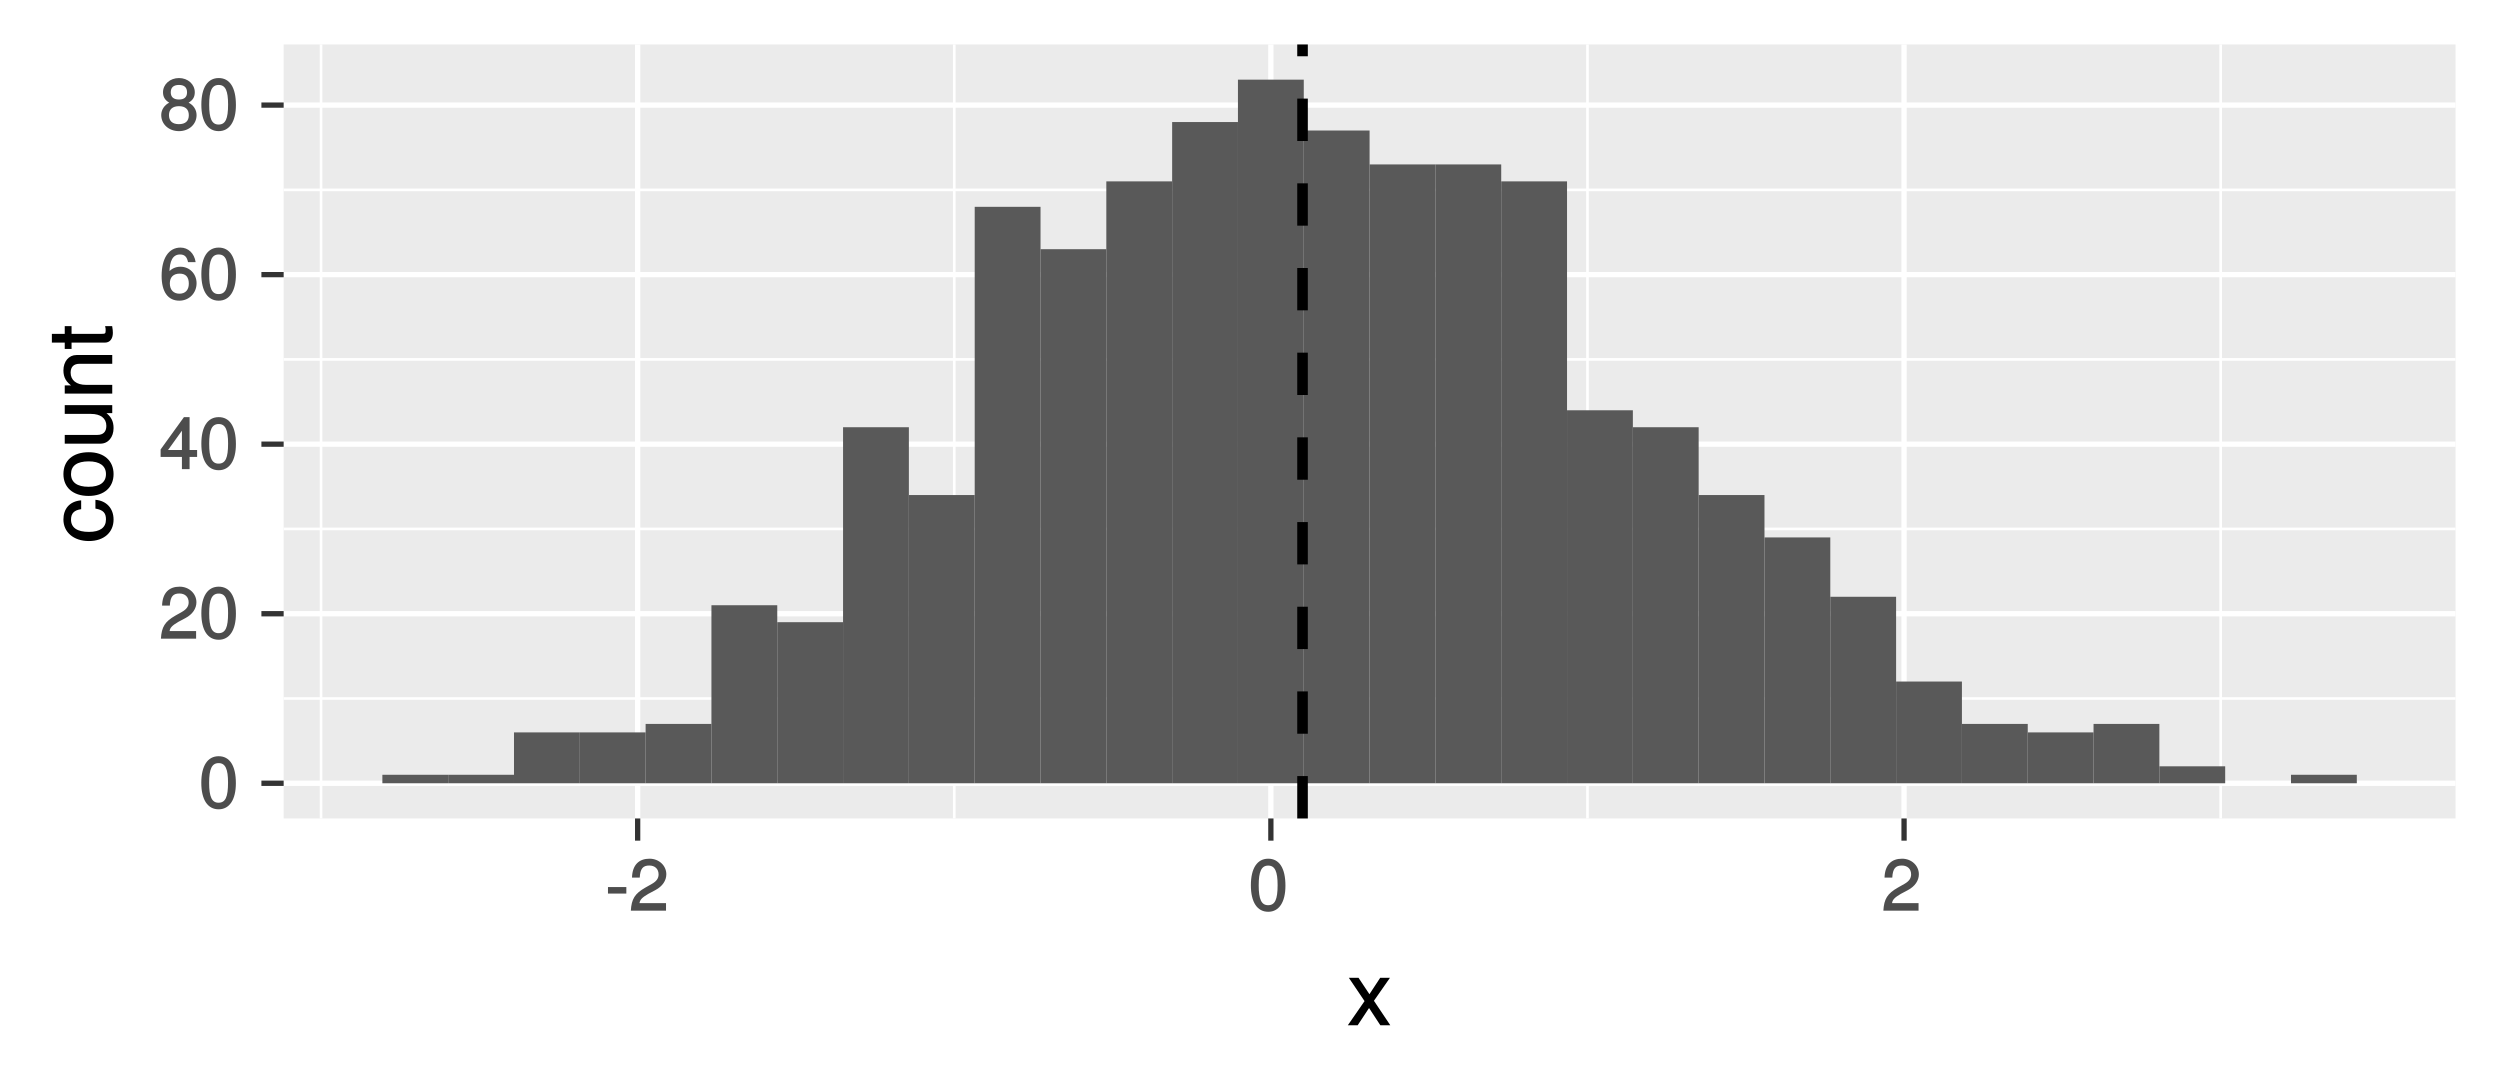
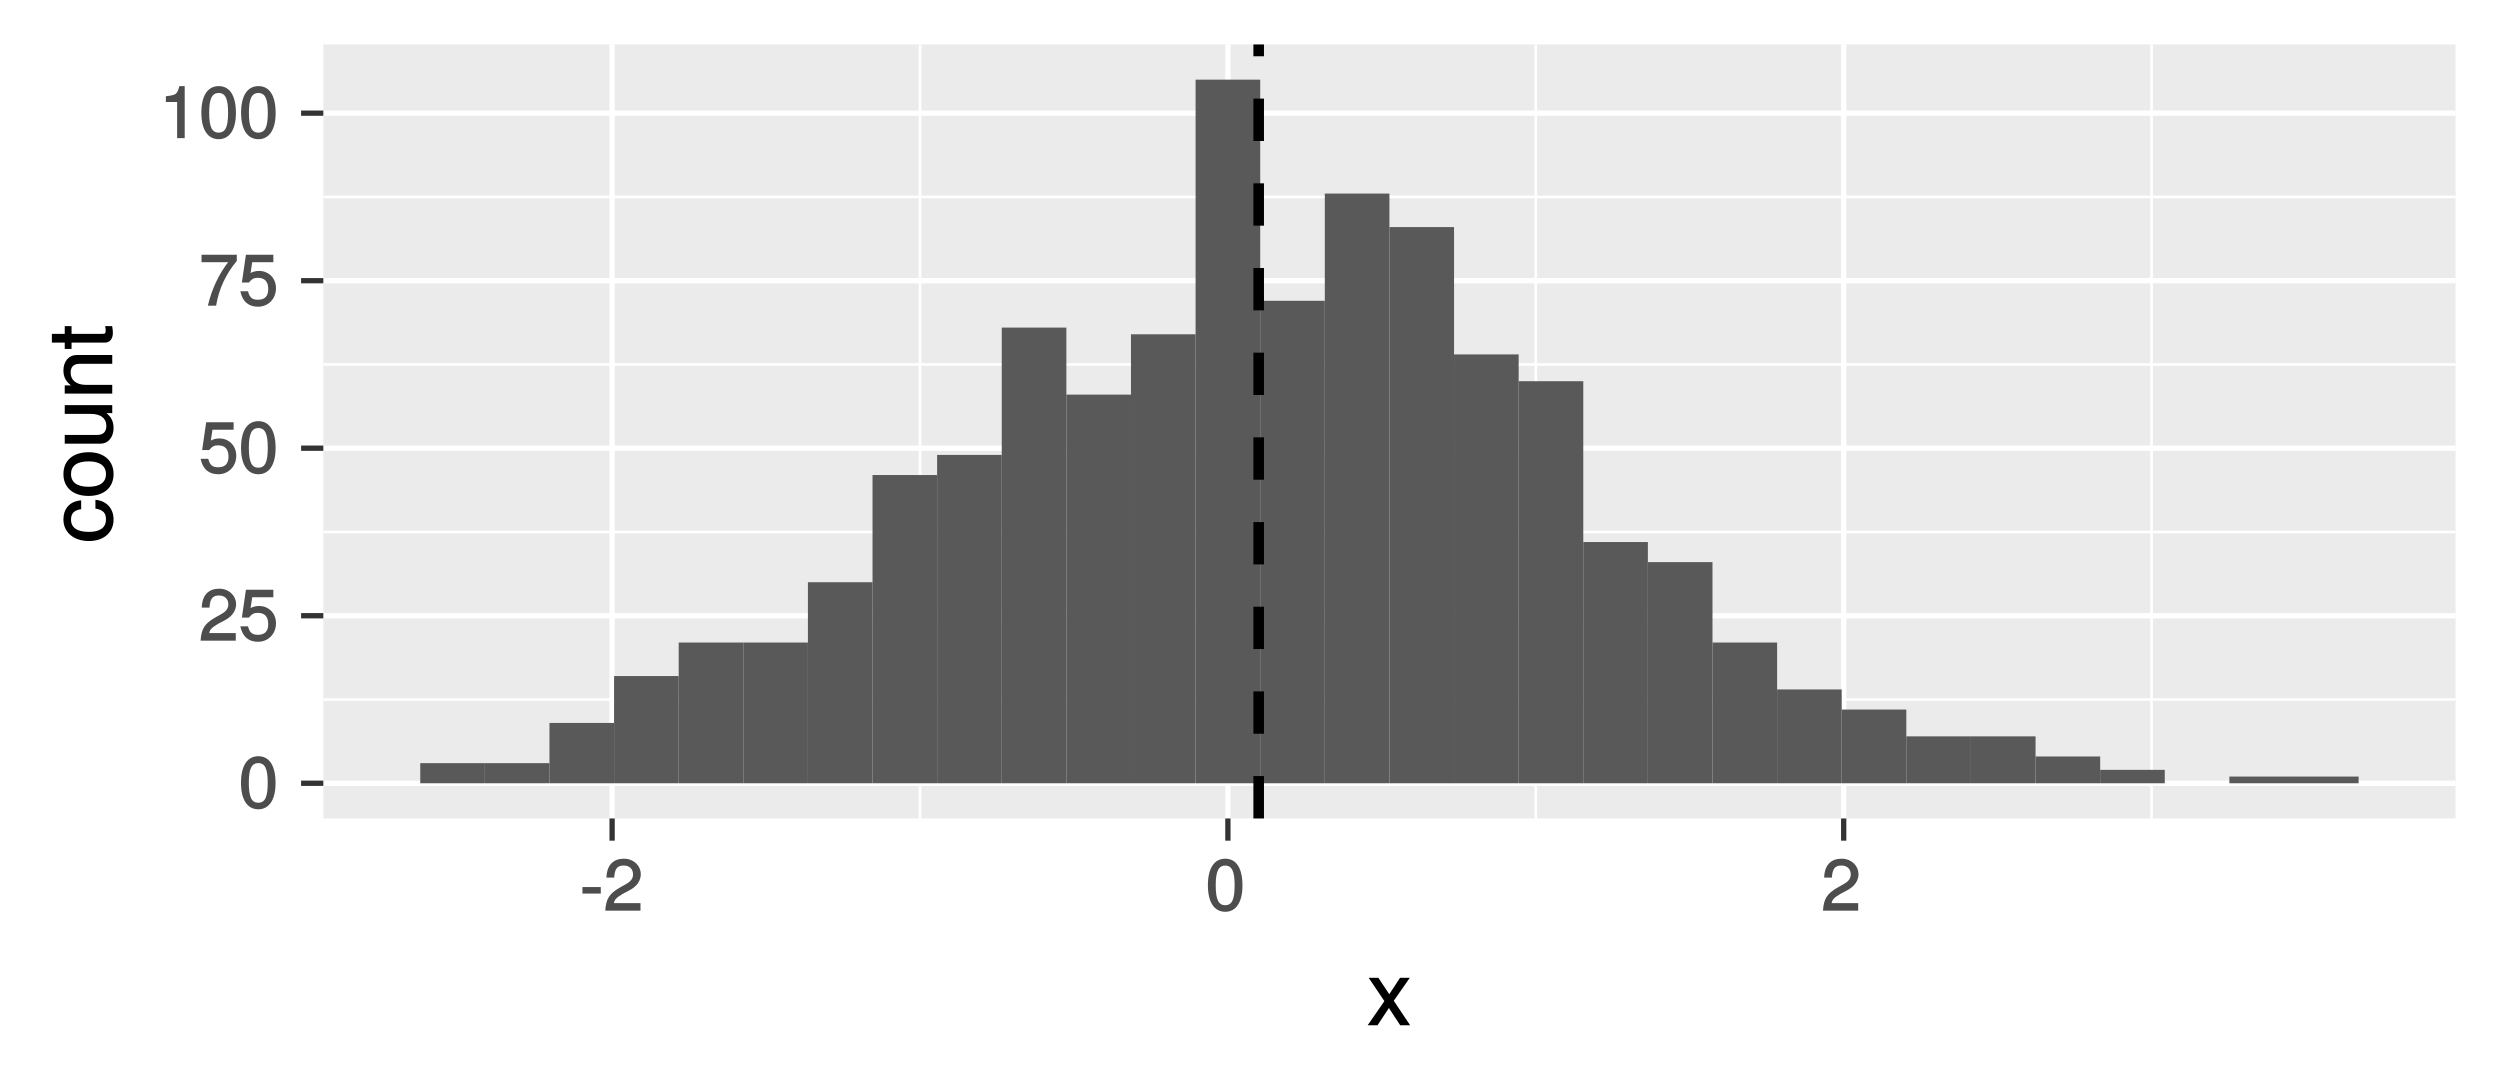
<svg xmlns="http://www.w3.org/2000/svg" xmlns:xlink="http://www.w3.org/1999/xlink" width="504pt" height="216pt" viewBox="0 0 504 216" version="1.1">
  <defs>
    <g>
      <symbol overflow="visible" id="glyph0-0">
        <path style="stroke:none;" d="" />
      </symbol>
      <symbol overflow="visible" id="glyph0-1">
        <path style="stroke:none;" d="M 7.438 -5.047 C 7.438 -8.594 6.188 -10.484 3.969 -10.484 C 1.75 -10.484 0.469 -8.562 0.469 -5.125 C 0.469 -1.688 1.766 0.219 3.969 0.219 C 6.125 0.219 7.438 -1.688 7.438 -5.047 Z M 5.859 -5.156 C 5.859 -2.266 5.344 -1.109 3.938 -1.109 C 2.594 -1.109 2.047 -2.312 2.047 -5.109 C 2.047 -7.906 2.594 -9.094 3.969 -9.094 C 5.328 -9.094 5.859 -7.891 5.859 -5.156 Z M 5.859 -5.156 " />
      </symbol>
      <symbol overflow="visible" id="glyph0-2">
        <path style="stroke:none;" d="M 7.484 -7.344 C 7.484 -9.078 6.016 -10.484 4.094 -10.484 C 2 -10.484 0.641 -9.281 0.562 -6.672 L 2.125 -6.672 C 2.219 -8.516 2.797 -9.109 4.047 -9.109 C 5.203 -9.109 5.922 -8.406 5.922 -7.312 C 5.922 -6.516 5.484 -5.922 4.578 -5.406 L 3.25 -4.656 C 1.125 -3.438 0.469 -2.375 0.328 0 L 7.422 0 L 7.422 -1.531 L 2.078 -1.531 C 2.172 -2.219 2.594 -2.656 3.844 -3.391 L 5.281 -4.156 C 6.719 -4.922 7.484 -6.094 7.484 -7.344 Z M 7.484 -7.344 " />
      </symbol>
      <symbol overflow="visible" id="glyph0-3">
-         <path style="stroke:none;" d="M 7.625 -2.578 L 7.625 -3.859 L 6.109 -3.859 L 6.109 -10.484 L 4.969 -10.484 L 0.266 -3.969 L 0.266 -2.453 L 4.562 -2.453 L 4.562 0 L 6.109 0 L 6.109 -2.453 L 7.625 -2.453 Z M 4.703 -3.859 L 1.766 -3.859 L 4.797 -8.078 L 4.562 -8.188 L 4.562 -3.859 Z M 4.703 -3.859 " />
+         <path style="stroke:none;" d="M 7.516 -3.516 C 7.516 -5.531 6.047 -7 4.094 -7 C 3.375 -7 2.688 -6.766 2.391 -6.562 L 2.719 -8.75 L 6.984 -8.75 L 6.984 -10.266 L 1.453 -10.266 L 0.641 -4.656 L 2.047 -4.656 C 2.672 -5.391 3.062 -5.609 3.859 -5.609 C 5.234 -5.609 5.953 -4.859 5.953 -3.344 C 5.953 -1.875 5.25 -1.188 3.859 -1.188 C 2.75 -1.188 2.203 -1.594 1.875 -2.891 L 0.328 -2.891 C 0.781 -0.719 2.078 0.219 3.891 0.219 C 5.953 0.219 7.516 -1.359 7.516 -3.516 Z M 7.516 -3.516 " />
      </symbol>
      <symbol overflow="visible" id="glyph0-4">
-         <path style="stroke:none;" d="M 7.516 -3.297 C 7.516 -5.203 6.094 -6.625 4.266 -6.625 C 3.25 -6.625 2.359 -6.188 1.812 -5.453 L 2.047 -5.344 C 2.062 -7.844 2.734 -9.094 4.188 -9.094 C 5.078 -9.094 5.562 -8.656 5.797 -7.547 L 7.328 -7.547 C 7.062 -9.344 5.828 -10.484 4.281 -10.484 C 1.906 -10.484 0.469 -8.344 0.469 -4.781 C 0.469 -1.594 1.719 0.219 4.047 0.219 C 6 0.219 7.516 -1.297 7.516 -3.297 Z M 5.953 -3.203 C 5.953 -1.922 5.234 -1.188 4.062 -1.188 C 2.875 -1.188 2.125 -1.953 2.125 -3.266 C 2.125 -4.531 2.859 -5.234 4.109 -5.234 C 5.328 -5.234 5.953 -4.562 5.953 -3.203 Z M 5.953 -3.203 " />
+         <path style="stroke:none;" d="M 7.625 -9.062 L 7.625 -10.266 L 0.516 -10.266 L 0.516 -8.75 L 5.875 -8.75 C 4.047 -6.406 2.562 -3.328 1.797 0 L 3.453 0 C 4.031 -3.422 5.438 -6.406 7.625 -9.016 Z M 7.625 -9.062 " />
      </symbol>
      <symbol overflow="visible" id="glyph0-5">
-         <path style="stroke:none;" d="M 7.516 -3.016 C 7.516 -4.156 6.812 -5.078 5.906 -5.516 C 6.766 -6.031 7.156 -6.656 7.156 -7.625 C 7.156 -9.219 5.781 -10.484 3.969 -10.484 C 2.156 -10.484 0.75 -9.219 0.75 -7.625 C 0.75 -6.672 1.141 -6.047 2 -5.516 C 1.109 -5.078 0.391 -4.156 0.391 -3.031 C 0.391 -1.156 1.938 0.219 3.969 0.219 C 5.984 0.219 7.516 -1.156 7.516 -3.016 Z M 5.594 -7.594 C 5.594 -6.641 5.031 -6.156 3.969 -6.156 C 2.891 -6.156 2.312 -6.641 2.312 -7.609 C 2.312 -8.594 2.891 -9.094 3.969 -9.094 C 5.047 -9.094 5.594 -8.594 5.594 -7.594 Z M 5.953 -3 C 5.953 -1.781 5.234 -1.188 3.938 -1.188 C 2.688 -1.188 1.953 -1.797 1.953 -3 C 1.953 -4.188 2.688 -4.812 3.969 -4.812 C 5.234 -4.812 5.953 -4.188 5.953 -3 Z M 5.953 -3 " />
+         <path style="stroke:none;" d="M 5.125 -0.125 L 5.125 -10.484 L 4.047 -10.484 C 3.578 -8.766 3.422 -8.703 1.328 -8.438 L 1.328 -7.281 L 3.594 -7.281 L 3.594 0 L 5.125 0 Z M 5.125 -0.125 " />
      </symbol>
      <symbol overflow="visible" id="glyph0-6">
        <path style="stroke:none;" d="M 4.219 -3.594 L 4.219 -4.766 L 0.516 -4.766 L 0.516 -3.453 L 4.219 -3.453 Z M 4.219 -3.594 " />
      </symbol>
      <symbol overflow="visible" id="glyph1-0">
        <path style="stroke:none;" d="" />
      </symbol>
      <symbol overflow="visible" id="glyph1-1">
        <path style="stroke:none;" d="M 8.609 -0.109 L 5.375 -4.938 L 8.609 -9.578 L 6.641 -9.578 L 4.469 -6.266 L 2.266 -9.578 L 0.312 -9.578 L 3.484 -4.875 L 0.109 0 L 2.094 0 L 4.391 -3.484 L 6.672 0 L 8.672 0 Z M 8.609 -0.109 " />
      </symbol>
      <symbol overflow="visible" id="glyph2-0">
        <path style="stroke:none;" d="" />
      </symbol>
      <symbol overflow="visible" id="glyph2-1">
        <path style="stroke:none;" d="M -3.391 -8.594 L -3.391 -6.953 C -1.797 -6.672 -1.266 -6.047 -1.266 -4.766 C -1.266 -3.109 -2.469 -2.25 -4.703 -2.25 C -7.062 -2.25 -8.312 -3.094 -8.312 -4.734 C -8.312 -6 -7.656 -6.641 -6.266 -6.828 L -6.266 -8.609 C -8.641 -8.422 -9.844 -6.859 -9.844 -4.75 C -9.844 -2.219 -7.828 -0.406 -4.703 -0.406 C -1.656 -0.406 0.266 -2.172 0.266 -4.734 C 0.266 -6.984 -1.156 -8.531 -3.391 -8.719 Z M -3.391 -8.594 " />
      </symbol>
      <symbol overflow="visible" id="glyph2-2">
        <path style="stroke:none;" d="M -4.719 -9.312 C -7.969 -9.312 -9.844 -7.609 -9.844 -4.891 C -9.844 -2.25 -7.953 -0.5 -4.781 -0.5 C -1.625 -0.5 0.266 -2.234 0.266 -4.906 C 0.266 -7.562 -1.625 -9.312 -4.719 -9.312 Z M -4.734 -7.469 C -2.516 -7.469 -1.266 -6.562 -1.266 -4.906 C -1.266 -3.234 -2.5 -2.344 -4.781 -2.344 C -7.062 -2.344 -8.312 -3.234 -8.312 -4.906 C -8.312 -6.609 -7.078 -7.469 -4.734 -7.469 Z M -4.734 -7.469 " />
      </symbol>
      <symbol overflow="visible" id="glyph2-3">
        <path style="stroke:none;" d="M -0.078 -8.797 L -9.578 -8.797 L -9.578 -7.031 L -4.297 -7.031 C -2.375 -7.031 -1.188 -6.172 -1.188 -4.609 C -1.188 -3.422 -1.844 -2.797 -2.969 -2.797 L -9.578 -2.797 L -9.578 -1.031 L -2.375 -1.031 C -0.812 -1.031 0.266 -2.344 0.266 -4.172 C 0.266 -5.562 -0.234 -6.531 -1.469 -7.422 L -1.531 -7.188 L 0 -7.188 L 0 -8.797 Z M -0.078 -8.797 " />
      </symbol>
      <symbol overflow="visible" id="glyph2-4">
        <path style="stroke:none;" d="M -0.078 -8.891 L -7.203 -8.891 C -8.766 -8.891 -9.844 -7.594 -9.844 -5.781 C -9.844 -4.375 -9.266 -3.359 -7.953 -2.531 L -7.922 -2.766 L -9.578 -2.766 L -9.578 -1.109 L 0 -1.109 L 0 -2.875 L -5.281 -2.875 C -7.203 -2.875 -8.391 -3.797 -8.391 -5.328 C -8.391 -6.516 -7.734 -7.125 -6.609 -7.125 L 0 -7.125 L 0 -8.891 Z M -0.078 -8.891 " />
      </symbol>
      <symbol overflow="visible" id="glyph2-5">
        <path style="stroke:none;" d="M -0.078 -4.703 L -1.438 -4.703 C -1.344 -4.375 -1.328 -4.141 -1.328 -3.859 C -1.328 -3.203 -1.438 -3.156 -2.109 -3.156 L -8.203 -3.156 L -8.203 -4.703 L -9.578 -4.703 L -9.578 -3.156 L -12.172 -3.156 L -12.172 -1.391 L -9.578 -1.391 L -9.578 -0.109 L -8.203 -0.109 L -8.203 -1.391 L -1.438 -1.391 C -0.484 -1.391 0.125 -2.172 0.125 -3.344 C 0.125 -3.703 0.094 -4.062 -0.016 -4.703 Z M -0.078 -4.703 " />
      </symbol>
    </g>
    <clipPath id="clip1">
-       <path d="M 57.184 8.965 L 496 8.965 L 496 165 L 57.184 165 Z M 57.184 8.965 " />
+       <path d="M 65.184 8.965 L 496 8.965 L 496 165 L 65.184 165 Z M 65.184 8.965 " />
    </clipPath>
    <clipPath id="clip2">
-       <path d="M 57.184 140 L 496 140 L 496 142 L 57.184 142 Z M 57.184 140 " />
+       <path d="M 65.184 140 L 496 140 L 496 142 L 65.184 142 Z M 65.184 140 " />
    </clipPath>
    <clipPath id="clip3">
-       <path d="M 57.184 106 L 496 106 L 496 107 L 57.184 107 Z M 57.184 106 " />
+       <path d="M 65.184 106 L 496 106 L 496 108 L 65.184 108 Z M 65.184 106 " />
    </clipPath>
    <clipPath id="clip4">
-       <path d="M 57.184 72 L 496 72 L 496 73 L 57.184 73 Z M 57.184 72 " />
+       <path d="M 65.184 73 L 496 73 L 496 74 L 65.184 74 Z M 65.184 73 " />
    </clipPath>
    <clipPath id="clip5">
-       <path d="M 57.184 38 L 496 38 L 496 39 L 57.184 39 Z M 57.184 38 " />
+       <path d="M 65.184 39 L 496 39 L 496 40 L 65.184 40 Z M 65.184 39 " />
    </clipPath>
    <clipPath id="clip6">
-       <path d="M 64 8.965 L 65 8.965 L 65 165.996 L 64 165.996 Z M 64 8.965 " />
+       <path d="M 185 8.965 L 186 8.965 L 186 165.996 L 185 165.996 Z M 185 8.965 " />
    </clipPath>
    <clipPath id="clip7">
-       <path d="M 192 8.965 L 193 8.965 L 193 165.996 L 192 165.996 Z M 192 8.965 " />
+       <path d="M 309 8.965 L 310 8.965 L 310 165.996 L 309 165.996 Z M 309 8.965 " />
    </clipPath>
    <clipPath id="clip8">
-       <path d="M 319 8.965 L 321 8.965 L 321 165.996 L 319 165.996 Z M 319 8.965 " />
+       <path d="M 433 8.965 L 435 8.965 L 435 165.996 L 433 165.996 Z M 433 8.965 " />
    </clipPath>
    <clipPath id="clip9">
-       <path d="M 447 8.965 L 448 8.965 L 448 165.996 L 447 165.996 Z M 447 8.965 " />
+       <path d="M 65.184 157 L 496 157 L 496 159 L 65.184 159 Z M 65.184 157 " />
    </clipPath>
    <clipPath id="clip10">
-       <path d="M 57.184 157 L 496 157 L 496 159 L 57.184 159 Z M 57.184 157 " />
+       <path d="M 65.184 123 L 496 123 L 496 125 L 65.184 125 Z M 65.184 123 " />
    </clipPath>
    <clipPath id="clip11">
-       <path d="M 57.184 123 L 496 123 L 496 125 L 57.184 125 Z M 57.184 123 " />
+       <path d="M 65.184 89 L 496 89 L 496 91 L 65.184 91 Z M 65.184 89 " />
    </clipPath>
    <clipPath id="clip12">
-       <path d="M 57.184 89 L 496 89 L 496 91 L 57.184 91 Z M 57.184 89 " />
+       <path d="M 65.184 56 L 496 56 L 496 58 L 65.184 58 Z M 65.184 56 " />
    </clipPath>
    <clipPath id="clip13">
-       <path d="M 57.184 54 L 496 54 L 496 56 L 57.184 56 Z M 57.184 54 " />
+       <path d="M 65.184 22 L 496 22 L 496 24 L 65.184 24 Z M 65.184 22 " />
    </clipPath>
    <clipPath id="clip14">
-       <path d="M 57.184 20 L 496 20 L 496 22 L 57.184 22 Z M 57.184 20 " />
+       <path d="M 122 8.965 L 124 8.965 L 124 165.996 L 122 165.996 Z M 122 8.965 " />
    </clipPath>
    <clipPath id="clip15">
-       <path d="M 128 8.965 L 130 8.965 L 130 165.996 L 128 165.996 Z M 128 8.965 " />
+       <path d="M 247 8.965 L 249 8.965 L 249 165.996 L 247 165.996 Z M 247 8.965 " />
    </clipPath>
    <clipPath id="clip16">
-       <path d="M 255 8.965 L 257 8.965 L 257 165.996 L 255 165.996 Z M 255 8.965 " />
+       <path d="M 371 8.965 L 373 8.965 L 373 165.996 L 371 165.996 Z M 371 8.965 " />
    </clipPath>
    <clipPath id="clip17">
-       <path d="M 383 8.965 L 385 8.965 L 385 165.996 L 383 165.996 Z M 383 8.965 " />
-     </clipPath>
-     <clipPath id="clip18">
-       <path d="M 261 8.965 L 264 8.965 L 264 165.996 L 261 165.996 Z M 261 8.965 " />
+       <path d="M 252 8.965 L 255 8.965 L 255 165.996 L 252 165.996 Z M 252 8.965 " />
    </clipPath>
  </defs>
-   <g id="surface3">
+   <g id="surface124">
    <rect x="0" y="0" width="504" height="216" style="fill:rgb(100%,100%,100%);fill-opacity:1;stroke:none;" />
    <rect x="0" y="0" width="504" height="216" style="fill:rgb(100%,100%,100%);fill-opacity:1;stroke:none;" />
    <path style="fill:none;stroke-width:1.067;stroke-linecap:round;stroke-linejoin:round;stroke:rgb(100%,100%,100%);stroke-opacity:1;stroke-miterlimit:10;" d="M 0 216 L 504 216 L 504 0 L 0 0 Z M 0 216 " />
    <g clip-path="url(#clip1)" clip-rule="nonzero">
-       <path style=" stroke:none;fill-rule:nonzero;fill:rgb(92.157%,92.157%,92.157%);fill-opacity:1;" d="M 57.184 164.996 L 495.035 164.996 L 495.035 8.965 L 57.184 8.965 Z M 57.184 164.996 " />
+       <path style=" stroke:none;fill-rule:nonzero;fill:rgb(92.157%,92.157%,92.157%);fill-opacity:1;" d="M 65.184 164.996 L 495.035 164.996 L 495.035 8.965 L 65.184 8.965 Z M 65.184 164.996 " />
    </g>
    <g clip-path="url(#clip2)" clip-rule="nonzero">
-       <path style="fill:none;stroke-width:0.533;stroke-linecap:butt;stroke-linejoin:round;stroke:rgb(100%,100%,100%);stroke-opacity:1;stroke-miterlimit:10;" d="M 57.184 140.816 L 495.035 140.816 " />
+       <path style="fill:none;stroke-width:0.533;stroke-linecap:butt;stroke-linejoin:round;stroke:rgb(100%,100%,100%);stroke-opacity:1;stroke-miterlimit:10;" d="M 65.184 141.02 L 495.035 141.02 " />
    </g>
    <g clip-path="url(#clip3)" clip-rule="nonzero">
-       <path style="fill:none;stroke-width:0.533;stroke-linecap:butt;stroke-linejoin:round;stroke:rgb(100%,100%,100%);stroke-opacity:1;stroke-miterlimit:10;" d="M 57.184 106.637 L 495.035 106.637 " />
+       <path style="fill:none;stroke-width:0.533;stroke-linecap:butt;stroke-linejoin:round;stroke:rgb(100%,100%,100%);stroke-opacity:1;stroke-miterlimit:10;" d="M 65.184 107.246 L 495.035 107.246 " />
    </g>
    <g clip-path="url(#clip4)" clip-rule="nonzero">
-       <path style="fill:none;stroke-width:0.533;stroke-linecap:butt;stroke-linejoin:round;stroke:rgb(100%,100%,100%);stroke-opacity:1;stroke-miterlimit:10;" d="M 57.184 72.457 L 495.035 72.457 " />
+       <path style="fill:none;stroke-width:0.533;stroke-linecap:butt;stroke-linejoin:round;stroke:rgb(100%,100%,100%);stroke-opacity:1;stroke-miterlimit:10;" d="M 65.184 73.473 L 495.035 73.473 " />
    </g>
    <g clip-path="url(#clip5)" clip-rule="nonzero">
-       <path style="fill:none;stroke-width:0.533;stroke-linecap:butt;stroke-linejoin:round;stroke:rgb(100%,100%,100%);stroke-opacity:1;stroke-miterlimit:10;" d="M 57.184 38.277 L 495.035 38.277 " />
+       <path style="fill:none;stroke-width:0.533;stroke-linecap:butt;stroke-linejoin:round;stroke:rgb(100%,100%,100%);stroke-opacity:1;stroke-miterlimit:10;" d="M 65.184 39.699 L 495.035 39.699 " />
    </g>
    <g clip-path="url(#clip6)" clip-rule="nonzero">
-       <path style="fill:none;stroke-width:0.533;stroke-linecap:butt;stroke-linejoin:round;stroke:rgb(100%,100%,100%);stroke-opacity:1;stroke-miterlimit:10;" d="M 64.723 164.996 L 64.723 8.965 " />
+       <path style="fill:none;stroke-width:0.533;stroke-linecap:butt;stroke-linejoin:round;stroke:rgb(100%,100%,100%);stroke-opacity:1;stroke-miterlimit:10;" d="M 185.473 164.996 L 185.473 8.965 " />
    </g>
    <g clip-path="url(#clip7)" clip-rule="nonzero">
-       <path style="fill:none;stroke-width:0.533;stroke-linecap:butt;stroke-linejoin:round;stroke:rgb(100%,100%,100%);stroke-opacity:1;stroke-miterlimit:10;" d="M 192.379 164.996 L 192.379 8.965 " />
+       <path style="fill:none;stroke-width:0.533;stroke-linecap:butt;stroke-linejoin:round;stroke:rgb(100%,100%,100%);stroke-opacity:1;stroke-miterlimit:10;" d="M 309.613 164.996 L 309.613 8.965 " />
    </g>
    <g clip-path="url(#clip8)" clip-rule="nonzero">
-       <path style="fill:none;stroke-width:0.533;stroke-linecap:butt;stroke-linejoin:round;stroke:rgb(100%,100%,100%);stroke-opacity:1;stroke-miterlimit:10;" d="M 320.031 164.996 L 320.031 8.965 " />
+       <path style="fill:none;stroke-width:0.533;stroke-linecap:butt;stroke-linejoin:round;stroke:rgb(100%,100%,100%);stroke-opacity:1;stroke-miterlimit:10;" d="M 433.758 164.996 L 433.758 8.965 " />
    </g>
    <g clip-path="url(#clip9)" clip-rule="nonzero">
-       <path style="fill:none;stroke-width:0.533;stroke-linecap:butt;stroke-linejoin:round;stroke:rgb(100%,100%,100%);stroke-opacity:1;stroke-miterlimit:10;" d="M 447.688 164.996 L 447.688 8.965 " />
+       <path style="fill:none;stroke-width:1.067;stroke-linecap:butt;stroke-linejoin:round;stroke:rgb(100%,100%,100%);stroke-opacity:1;stroke-miterlimit:10;" d="M 65.184 157.906 L 495.035 157.906 " />
    </g>
    <g clip-path="url(#clip10)" clip-rule="nonzero">
-       <path style="fill:none;stroke-width:1.067;stroke-linecap:butt;stroke-linejoin:round;stroke:rgb(100%,100%,100%);stroke-opacity:1;stroke-miterlimit:10;" d="M 57.184 157.906 L 495.035 157.906 " />
+       <path style="fill:none;stroke-width:1.067;stroke-linecap:butt;stroke-linejoin:round;stroke:rgb(100%,100%,100%);stroke-opacity:1;stroke-miterlimit:10;" d="M 65.184 124.133 L 495.035 124.133 " />
    </g>
    <g clip-path="url(#clip11)" clip-rule="nonzero">
-       <path style="fill:none;stroke-width:1.067;stroke-linecap:butt;stroke-linejoin:round;stroke:rgb(100%,100%,100%);stroke-opacity:1;stroke-miterlimit:10;" d="M 57.184 123.727 L 495.035 123.727 " />
+       <path style="fill:none;stroke-width:1.067;stroke-linecap:butt;stroke-linejoin:round;stroke:rgb(100%,100%,100%);stroke-opacity:1;stroke-miterlimit:10;" d="M 65.184 90.359 L 495.035 90.359 " />
    </g>
    <g clip-path="url(#clip12)" clip-rule="nonzero">
-       <path style="fill:none;stroke-width:1.067;stroke-linecap:butt;stroke-linejoin:round;stroke:rgb(100%,100%,100%);stroke-opacity:1;stroke-miterlimit:10;" d="M 57.184 89.547 L 495.035 89.547 " />
+       <path style="fill:none;stroke-width:1.067;stroke-linecap:butt;stroke-linejoin:round;stroke:rgb(100%,100%,100%);stroke-opacity:1;stroke-miterlimit:10;" d="M 65.184 56.586 L 495.035 56.586 " />
    </g>
    <g clip-path="url(#clip13)" clip-rule="nonzero">
-       <path style="fill:none;stroke-width:1.067;stroke-linecap:butt;stroke-linejoin:round;stroke:rgb(100%,100%,100%);stroke-opacity:1;stroke-miterlimit:10;" d="M 57.184 55.367 L 495.035 55.367 " />
+       <path style="fill:none;stroke-width:1.067;stroke-linecap:butt;stroke-linejoin:round;stroke:rgb(100%,100%,100%);stroke-opacity:1;stroke-miterlimit:10;" d="M 65.184 22.812 L 495.035 22.812 " />
    </g>
    <g clip-path="url(#clip14)" clip-rule="nonzero">
-       <path style="fill:none;stroke-width:1.067;stroke-linecap:butt;stroke-linejoin:round;stroke:rgb(100%,100%,100%);stroke-opacity:1;stroke-miterlimit:10;" d="M 57.184 21.188 L 495.035 21.188 " />
+       <path style="fill:none;stroke-width:1.067;stroke-linecap:butt;stroke-linejoin:round;stroke:rgb(100%,100%,100%);stroke-opacity:1;stroke-miterlimit:10;" d="M 123.402 164.996 L 123.402 8.965 " />
    </g>
    <g clip-path="url(#clip15)" clip-rule="nonzero">
-       <path style="fill:none;stroke-width:1.067;stroke-linecap:butt;stroke-linejoin:round;stroke:rgb(100%,100%,100%);stroke-opacity:1;stroke-miterlimit:10;" d="M 128.551 164.996 L 128.551 8.965 " />
+       <path style="fill:none;stroke-width:1.067;stroke-linecap:butt;stroke-linejoin:round;stroke:rgb(100%,100%,100%);stroke-opacity:1;stroke-miterlimit:10;" d="M 247.543 164.996 L 247.543 8.965 " />
    </g>
    <g clip-path="url(#clip16)" clip-rule="nonzero">
-       <path style="fill:none;stroke-width:1.067;stroke-linecap:butt;stroke-linejoin:round;stroke:rgb(100%,100%,100%);stroke-opacity:1;stroke-miterlimit:10;" d="M 256.207 164.996 L 256.207 8.965 " />
-     </g>
+       <path style="fill:none;stroke-width:1.067;stroke-linecap:butt;stroke-linejoin:round;stroke:rgb(100%,100%,100%);stroke-opacity:1;stroke-miterlimit:10;" d="M 371.688 164.996 L 371.688 8.965 " />
+     </g>
+     <path style=" stroke:none;fill-rule:nonzero;fill:rgb(34.902%,34.902%,34.902%);fill-opacity:1;" d="M 84.723 157.906 L 97.75 157.906 L 97.75 153.852 L 84.723 153.852 Z M 84.723 157.906 " />
+     <path style=" stroke:none;fill-rule:nonzero;fill:rgb(34.902%,34.902%,34.902%);fill-opacity:1;" d="M 97.746 157.906 L 110.773 157.906 L 110.773 153.852 L 97.746 153.852 Z M 97.746 157.906 " />
+     <path style=" stroke:none;fill-rule:nonzero;fill:rgb(34.902%,34.902%,34.902%);fill-opacity:1;" d="M 110.773 157.906 L 123.801 157.906 L 123.801 145.746 L 110.773 145.746 Z M 110.773 157.906 " />
+     <path style=" stroke:none;fill-rule:nonzero;fill:rgb(34.902%,34.902%,34.902%);fill-opacity:1;" d="M 123.797 157.906 L 136.824 157.906 L 136.824 136.293 L 123.797 136.293 Z M 123.797 157.906 " />
+     <path style=" stroke:none;fill-rule:nonzero;fill:rgb(34.902%,34.902%,34.902%);fill-opacity:1;" d="M 136.824 157.906 L 149.852 157.906 L 149.852 129.535 L 136.824 129.535 Z M 136.824 157.906 " />
+     <path style=" stroke:none;fill-rule:nonzero;fill:rgb(34.902%,34.902%,34.902%);fill-opacity:1;" d="M 149.852 157.906 L 162.879 157.906 L 162.879 129.535 L 149.852 129.535 Z M 149.852 157.906 " />
+     <path style=" stroke:none;fill-rule:nonzero;fill:rgb(34.902%,34.902%,34.902%);fill-opacity:1;" d="M 162.875 157.906 L 175.902 157.906 L 175.902 117.379 L 162.875 117.379 Z M 162.875 157.906 " />
+     <path style=" stroke:none;fill-rule:nonzero;fill:rgb(34.902%,34.902%,34.902%);fill-opacity:1;" d="M 175.902 157.906 L 188.93 157.906 L 188.93 95.766 L 175.902 95.766 Z M 175.902 157.906 " />
+     <path style=" stroke:none;fill-rule:nonzero;fill:rgb(34.902%,34.902%,34.902%);fill-opacity:1;" d="M 188.926 157.906 L 201.953 157.906 L 201.953 91.711 L 188.926 91.711 Z M 188.926 157.906 " />
+     <path style=" stroke:none;fill-rule:nonzero;fill:rgb(34.902%,34.902%,34.902%);fill-opacity:1;" d="M 201.953 157.906 L 214.98 157.906 L 214.98 66.043 L 201.953 66.043 Z M 201.953 157.906 " />
+     <path style=" stroke:none;fill-rule:nonzero;fill:rgb(34.902%,34.902%,34.902%);fill-opacity:1;" d="M 214.98 157.906 L 228.008 157.906 L 228.008 79.555 L 214.98 79.555 Z M 214.98 157.906 " />
+     <path style=" stroke:none;fill-rule:nonzero;fill:rgb(34.902%,34.902%,34.902%);fill-opacity:1;" d="M 228.004 157.906 L 241.031 157.906 L 241.031 67.395 L 228.004 67.395 Z M 228.004 157.906 " />
+     <path style=" stroke:none;fill-rule:nonzero;fill:rgb(34.902%,34.902%,34.902%);fill-opacity:1;" d="M 241.031 157.906 L 254.059 157.906 L 254.059 16.059 L 241.031 16.059 Z M 241.031 157.906 " />
+     <path style=" stroke:none;fill-rule:nonzero;fill:rgb(34.902%,34.902%,34.902%);fill-opacity:1;" d="M 254.055 157.906 L 267.082 157.906 L 267.082 60.641 L 254.055 60.641 Z M 254.055 157.906 " />
+     <path style=" stroke:none;fill-rule:nonzero;fill:rgb(34.902%,34.902%,34.902%);fill-opacity:1;" d="M 267.082 157.906 L 280.109 157.906 L 280.109 39.023 L 267.082 39.023 Z M 267.082 157.906 " />
+     <path style=" stroke:none;fill-rule:nonzero;fill:rgb(34.902%,34.902%,34.902%);fill-opacity:1;" d="M 280.109 157.906 L 293.137 157.906 L 293.137 45.781 L 280.109 45.781 Z M 280.109 157.906 " />
+     <path style=" stroke:none;fill-rule:nonzero;fill:rgb(34.902%,34.902%,34.902%);fill-opacity:1;" d="M 293.133 157.906 L 306.16 157.906 L 306.16 71.449 L 293.133 71.449 Z M 293.133 157.906 " />
+     <path style=" stroke:none;fill-rule:nonzero;fill:rgb(34.902%,34.902%,34.902%);fill-opacity:1;" d="M 306.16 157.906 L 319.188 157.906 L 319.188 76.852 L 306.16 76.852 Z M 306.16 157.906 " />
+     <path style=" stroke:none;fill-rule:nonzero;fill:rgb(34.902%,34.902%,34.902%);fill-opacity:1;" d="M 319.184 157.906 L 332.211 157.906 L 332.211 109.273 L 319.184 109.273 Z M 319.184 157.906 " />
+     <path style=" stroke:none;fill-rule:nonzero;fill:rgb(34.902%,34.902%,34.902%);fill-opacity:1;" d="M 332.211 157.906 L 345.238 157.906 L 345.238 113.324 L 332.211 113.324 Z M 332.211 157.906 " />
+     <path style=" stroke:none;fill-rule:nonzero;fill:rgb(34.902%,34.902%,34.902%);fill-opacity:1;" d="M 345.238 157.906 L 358.266 157.906 L 358.266 129.535 L 345.238 129.535 Z M 345.238 157.906 " />
+     <path style=" stroke:none;fill-rule:nonzero;fill:rgb(34.902%,34.902%,34.902%);fill-opacity:1;" d="M 358.262 157.906 L 371.289 157.906 L 371.289 138.992 L 358.262 138.992 Z M 358.262 157.906 " />
+     <path style=" stroke:none;fill-rule:nonzero;fill:rgb(34.902%,34.902%,34.902%);fill-opacity:1;" d="M 371.289 157.906 L 384.316 157.906 L 384.316 143.047 L 371.289 143.047 Z M 371.289 157.906 " />
+     <path style=" stroke:none;fill-rule:nonzero;fill:rgb(34.902%,34.902%,34.902%);fill-opacity:1;" d="M 384.312 157.906 L 397.34 157.906 L 397.34 148.449 L 384.312 148.449 Z M 384.312 157.906 " />
+     <path style=" stroke:none;fill-rule:nonzero;fill:rgb(34.902%,34.902%,34.902%);fill-opacity:1;" d="M 397.34 157.906 L 410.367 157.906 L 410.367 148.449 L 397.34 148.449 Z M 397.34 157.906 " />
+     <path style=" stroke:none;fill-rule:nonzero;fill:rgb(34.902%,34.902%,34.902%);fill-opacity:1;" d="M 410.367 157.906 L 423.395 157.906 L 423.395 152.504 L 410.367 152.504 Z M 410.367 157.906 " />
+     <path style=" stroke:none;fill-rule:nonzero;fill:rgb(34.902%,34.902%,34.902%);fill-opacity:1;" d="M 423.391 157.906 L 436.418 157.906 L 436.418 155.203 L 423.391 155.203 Z M 423.391 157.906 " />
+     <path style=" stroke:none;fill-rule:nonzero;fill:rgb(34.902%,34.902%,34.902%);fill-opacity:1;" d="M 449.441 157.906 L 462.469 157.906 L 462.469 156.555 L 449.441 156.555 Z M 449.441 157.906 " />
+     <path style=" stroke:none;fill-rule:nonzero;fill:rgb(34.902%,34.902%,34.902%);fill-opacity:1;" d="M 462.469 157.906 L 475.496 157.906 L 475.496 156.555 L 462.469 156.555 Z M 462.469 157.906 " />
    <g clip-path="url(#clip17)" clip-rule="nonzero">
-       <path style="fill:none;stroke-width:1.067;stroke-linecap:butt;stroke-linejoin:round;stroke:rgb(100%,100%,100%);stroke-opacity:1;stroke-miterlimit:10;" d="M 383.859 164.996 L 383.859 8.965 " />
-     </g>
-     <path style=" stroke:none;fill-rule:nonzero;fill:rgb(34.902%,34.902%,34.902%);fill-opacity:1;" d="M 77.086 157.906 L 90.355 157.906 L 90.355 156.195 L 77.086 156.195 Z M 77.086 157.906 " />
-     <path style=" stroke:none;fill-rule:nonzero;fill:rgb(34.902%,34.902%,34.902%);fill-opacity:1;" d="M 90.352 157.906 L 103.621 157.906 L 103.621 156.195 L 90.352 156.195 Z M 90.352 157.906 " />
-     <path style=" stroke:none;fill-rule:nonzero;fill:rgb(34.902%,34.902%,34.902%);fill-opacity:1;" d="M 103.621 157.906 L 116.891 157.906 L 116.891 147.652 L 103.621 147.652 Z M 103.621 157.906 " />
-     <path style=" stroke:none;fill-rule:nonzero;fill:rgb(34.902%,34.902%,34.902%);fill-opacity:1;" d="M 116.891 157.906 L 130.16 157.906 L 130.16 147.652 L 116.891 147.652 Z M 116.891 157.906 " />
-     <path style=" stroke:none;fill-rule:nonzero;fill:rgb(34.902%,34.902%,34.902%);fill-opacity:1;" d="M 130.156 157.906 L 143.426 157.906 L 143.426 145.941 L 130.156 145.941 Z M 130.156 157.906 " />
-     <path style=" stroke:none;fill-rule:nonzero;fill:rgb(34.902%,34.902%,34.902%);fill-opacity:1;" d="M 143.426 157.906 L 156.695 157.906 L 156.695 122.016 L 143.426 122.016 Z M 143.426 157.906 " />
-     <path style=" stroke:none;fill-rule:nonzero;fill:rgb(34.902%,34.902%,34.902%);fill-opacity:1;" d="M 156.695 157.906 L 169.965 157.906 L 169.965 125.434 L 156.695 125.434 Z M 156.695 157.906 " />
-     <path style=" stroke:none;fill-rule:nonzero;fill:rgb(34.902%,34.902%,34.902%);fill-opacity:1;" d="M 169.961 157.906 L 183.23 157.906 L 183.23 86.129 L 169.961 86.129 Z M 169.961 157.906 " />
-     <path style=" stroke:none;fill-rule:nonzero;fill:rgb(34.902%,34.902%,34.902%);fill-opacity:1;" d="M 183.23 157.906 L 196.5 157.906 L 196.5 99.801 L 183.23 99.801 Z M 183.23 157.906 " />
-     <path style=" stroke:none;fill-rule:nonzero;fill:rgb(34.902%,34.902%,34.902%);fill-opacity:1;" d="M 196.5 157.906 L 209.77 157.906 L 209.77 41.695 L 196.5 41.695 Z M 196.5 157.906 " />
-     <path style=" stroke:none;fill-rule:nonzero;fill:rgb(34.902%,34.902%,34.902%);fill-opacity:1;" d="M 209.766 157.906 L 223.035 157.906 L 223.035 50.238 L 209.766 50.238 Z M 209.766 157.906 " />
-     <path style=" stroke:none;fill-rule:nonzero;fill:rgb(34.902%,34.902%,34.902%);fill-opacity:1;" d="M 223.035 157.906 L 236.305 157.906 L 236.305 36.566 L 223.035 36.566 Z M 223.035 157.906 " />
-     <path style=" stroke:none;fill-rule:nonzero;fill:rgb(34.902%,34.902%,34.902%);fill-opacity:1;" d="M 236.305 157.906 L 249.574 157.906 L 249.574 24.605 L 236.305 24.605 Z M 236.305 157.906 " />
-     <path style=" stroke:none;fill-rule:nonzero;fill:rgb(34.902%,34.902%,34.902%);fill-opacity:1;" d="M 249.57 157.906 L 262.84 157.906 L 262.84 16.059 L 249.57 16.059 Z M 249.57 157.906 " />
-     <path style=" stroke:none;fill-rule:nonzero;fill:rgb(34.902%,34.902%,34.902%);fill-opacity:1;" d="M 262.84 157.906 L 276.109 157.906 L 276.109 26.312 L 262.84 26.312 Z M 262.84 157.906 " />
-     <path style=" stroke:none;fill-rule:nonzero;fill:rgb(34.902%,34.902%,34.902%);fill-opacity:1;" d="M 276.109 157.906 L 289.379 157.906 L 289.379 33.148 L 276.109 33.148 Z M 276.109 157.906 " />
-     <path style=" stroke:none;fill-rule:nonzero;fill:rgb(34.902%,34.902%,34.902%);fill-opacity:1;" d="M 289.375 157.906 L 302.645 157.906 L 302.645 33.148 L 289.375 33.148 Z M 289.375 157.906 " />
-     <path style=" stroke:none;fill-rule:nonzero;fill:rgb(34.902%,34.902%,34.902%);fill-opacity:1;" d="M 302.645 157.906 L 315.914 157.906 L 315.914 36.566 L 302.645 36.566 Z M 302.645 157.906 " />
-     <path style=" stroke:none;fill-rule:nonzero;fill:rgb(34.902%,34.902%,34.902%);fill-opacity:1;" d="M 315.914 157.906 L 329.184 157.906 L 329.184 82.711 L 315.914 82.711 Z M 315.914 157.906 " />
-     <path style=" stroke:none;fill-rule:nonzero;fill:rgb(34.902%,34.902%,34.902%);fill-opacity:1;" d="M 329.18 157.906 L 342.449 157.906 L 342.449 86.129 L 329.18 86.129 Z M 329.18 157.906 " />
-     <path style=" stroke:none;fill-rule:nonzero;fill:rgb(34.902%,34.902%,34.902%);fill-opacity:1;" d="M 342.449 157.906 L 355.719 157.906 L 355.719 99.801 L 342.449 99.801 Z M 342.449 157.906 " />
-     <path style=" stroke:none;fill-rule:nonzero;fill:rgb(34.902%,34.902%,34.902%);fill-opacity:1;" d="M 355.719 157.906 L 368.988 157.906 L 368.988 108.344 L 355.719 108.344 Z M 355.719 157.906 " />
-     <path style=" stroke:none;fill-rule:nonzero;fill:rgb(34.902%,34.902%,34.902%);fill-opacity:1;" d="M 368.984 157.906 L 382.254 157.906 L 382.254 120.309 L 368.984 120.309 Z M 368.984 157.906 " />
-     <path style=" stroke:none;fill-rule:nonzero;fill:rgb(34.902%,34.902%,34.902%);fill-opacity:1;" d="M 382.254 157.906 L 395.523 157.906 L 395.523 137.398 L 382.254 137.398 Z M 382.254 157.906 " />
-     <path style=" stroke:none;fill-rule:nonzero;fill:rgb(34.902%,34.902%,34.902%);fill-opacity:1;" d="M 395.523 157.906 L 408.793 157.906 L 408.793 145.941 L 395.523 145.941 Z M 395.523 157.906 " />
-     <path style=" stroke:none;fill-rule:nonzero;fill:rgb(34.902%,34.902%,34.902%);fill-opacity:1;" d="M 408.789 157.906 L 422.059 157.906 L 422.059 147.652 L 408.789 147.652 Z M 408.789 157.906 " />
-     <path style=" stroke:none;fill-rule:nonzero;fill:rgb(34.902%,34.902%,34.902%);fill-opacity:1;" d="M 422.059 157.906 L 435.328 157.906 L 435.328 145.941 L 422.059 145.941 Z M 422.059 157.906 " />
-     <path style=" stroke:none;fill-rule:nonzero;fill:rgb(34.902%,34.902%,34.902%);fill-opacity:1;" d="M 435.328 157.906 L 448.598 157.906 L 448.598 154.488 L 435.328 154.488 Z M 435.328 157.906 " />
-     <path style=" stroke:none;fill-rule:nonzero;fill:rgb(34.902%,34.902%,34.902%);fill-opacity:1;" d="M 461.863 157.906 L 475.133 157.906 L 475.133 156.195 L 461.863 156.195 Z M 461.863 157.906 " />
-     <g clip-path="url(#clip18)" clip-rule="nonzero">
-       <path style="fill:none;stroke-width:2.134;stroke-linecap:butt;stroke-linejoin:round;stroke:rgb(0%,0%,0%);stroke-opacity:1;stroke-dasharray:8.536,8.536;stroke-miterlimit:10;" d="M 262.59 164.996 L 262.59 8.965 " />
-     </g>
-     <g style="fill:rgb(30.196%,30.196%,30.196%);fill-opacity:1;">
-       <use xlink:href="#glyph0-1" x="40.113" y="162.937" />
-     </g>
-     <g style="fill:rgb(30.196%,30.196%,30.196%);fill-opacity:1;">
-       <use xlink:href="#glyph0-2" x="32.113" y="128.757" />
-       <use xlink:href="#glyph0-1" x="40.123" y="128.757" />
-     </g>
-     <g style="fill:rgb(30.196%,30.196%,30.196%);fill-opacity:1;">
-       <use xlink:href="#glyph0-3" x="32.113" y="94.577" />
-       <use xlink:href="#glyph0-1" x="40.123" y="94.577" />
-     </g>
-     <g style="fill:rgb(30.196%,30.196%,30.196%);fill-opacity:1;">
-       <use xlink:href="#glyph0-4" x="32.113" y="60.397" />
-       <use xlink:href="#glyph0-1" x="40.123" y="60.397" />
-     </g>
-     <g style="fill:rgb(30.196%,30.196%,30.196%);fill-opacity:1;">
-       <use xlink:href="#glyph0-5" x="32.113" y="26.218" />
-       <use xlink:href="#glyph0-1" x="40.123" y="26.218" />
-     </g>
-     <path style="fill:none;stroke-width:1.067;stroke-linecap:butt;stroke-linejoin:round;stroke:rgb(20%,20%,20%);stroke-opacity:1;stroke-miterlimit:10;" d="M 52.699 157.906 L 57.184 157.906 " />
-     <path style="fill:none;stroke-width:1.067;stroke-linecap:butt;stroke-linejoin:round;stroke:rgb(20%,20%,20%);stroke-opacity:1;stroke-miterlimit:10;" d="M 52.699 123.727 L 57.184 123.727 " />
-     <path style="fill:none;stroke-width:1.067;stroke-linecap:butt;stroke-linejoin:round;stroke:rgb(20%,20%,20%);stroke-opacity:1;stroke-miterlimit:10;" d="M 52.699 89.547 L 57.184 89.547 " />
-     <path style="fill:none;stroke-width:1.067;stroke-linecap:butt;stroke-linejoin:round;stroke:rgb(20%,20%,20%);stroke-opacity:1;stroke-miterlimit:10;" d="M 52.699 55.367 L 57.184 55.367 " />
-     <path style="fill:none;stroke-width:1.067;stroke-linecap:butt;stroke-linejoin:round;stroke:rgb(20%,20%,20%);stroke-opacity:1;stroke-miterlimit:10;" d="M 52.699 21.188 L 57.184 21.188 " />
-     <path style="fill:none;stroke-width:1.067;stroke-linecap:butt;stroke-linejoin:round;stroke:rgb(20%,20%,20%);stroke-opacity:1;stroke-miterlimit:10;" d="M 128.551 169.48 L 128.551 164.996 " />
-     <path style="fill:none;stroke-width:1.067;stroke-linecap:butt;stroke-linejoin:round;stroke:rgb(20%,20%,20%);stroke-opacity:1;stroke-miterlimit:10;" d="M 256.207 169.48 L 256.207 164.996 " />
-     <path style="fill:none;stroke-width:1.067;stroke-linecap:butt;stroke-linejoin:round;stroke:rgb(20%,20%,20%);stroke-opacity:1;stroke-miterlimit:10;" d="M 383.859 169.48 L 383.859 164.996 " />
-     <g style="fill:rgb(30.196%,30.196%,30.196%);fill-opacity:1;">
-       <use xlink:href="#glyph0-6" x="122.051" y="183.597" />
-       <use xlink:href="#glyph0-2" x="126.848" y="183.597" />
-     </g>
-     <g style="fill:rgb(30.196%,30.196%,30.196%);fill-opacity:1;">
-       <use xlink:href="#glyph0-1" x="251.707" y="183.597" />
-     </g>
-     <g style="fill:rgb(30.196%,30.196%,30.196%);fill-opacity:1;">
-       <use xlink:href="#glyph0-2" x="379.359" y="183.597" />
+       <path style="fill:none;stroke-width:2.134;stroke-linecap:butt;stroke-linejoin:round;stroke:rgb(0%,0%,0%);stroke-opacity:1;stroke-dasharray:8.536,8.536;stroke-miterlimit:10;" d="M 253.75 164.996 L 253.75 8.965 " />
+     </g>
+     <g style="fill:rgb(30.196%,30.196%,30.196%);fill-opacity:1;">
+       <use xlink:href="#glyph0-1" x="48.113" y="162.937" />
+     </g>
+     <g style="fill:rgb(30.196%,30.196%,30.196%);fill-opacity:1;">
+       <use xlink:href="#glyph0-2" x="40.113" y="129.163" />
+       <use xlink:href="#glyph0-3" x="48.123" y="129.163" />
+     </g>
+     <g style="fill:rgb(30.196%,30.196%,30.196%);fill-opacity:1;">
+       <use xlink:href="#glyph0-3" x="40.113" y="95.39" />
+       <use xlink:href="#glyph0-1" x="48.123" y="95.39" />
+     </g>
+     <g style="fill:rgb(30.196%,30.196%,30.196%);fill-opacity:1;">
+       <use xlink:href="#glyph0-4" x="40.113" y="61.616" />
+       <use xlink:href="#glyph0-3" x="48.123" y="61.616" />
+     </g>
+     <g style="fill:rgb(30.196%,30.196%,30.196%);fill-opacity:1;">
+       <use xlink:href="#glyph0-5" x="32.113" y="27.843" />
+       <use xlink:href="#glyph0-1" x="40.123" y="27.843" />
+       <use xlink:href="#glyph0-1" x="48.133" y="27.843" />
+     </g>
+     <path style="fill:none;stroke-width:1.067;stroke-linecap:butt;stroke-linejoin:round;stroke:rgb(20%,20%,20%);stroke-opacity:1;stroke-miterlimit:10;" d="M 60.699 157.906 L 65.184 157.906 " />
+     <path style="fill:none;stroke-width:1.067;stroke-linecap:butt;stroke-linejoin:round;stroke:rgb(20%,20%,20%);stroke-opacity:1;stroke-miterlimit:10;" d="M 60.699 124.133 L 65.184 124.133 " />
+     <path style="fill:none;stroke-width:1.067;stroke-linecap:butt;stroke-linejoin:round;stroke:rgb(20%,20%,20%);stroke-opacity:1;stroke-miterlimit:10;" d="M 60.699 90.359 L 65.184 90.359 " />
+     <path style="fill:none;stroke-width:1.067;stroke-linecap:butt;stroke-linejoin:round;stroke:rgb(20%,20%,20%);stroke-opacity:1;stroke-miterlimit:10;" d="M 60.699 56.586 L 65.184 56.586 " />
+     <path style="fill:none;stroke-width:1.067;stroke-linecap:butt;stroke-linejoin:round;stroke:rgb(20%,20%,20%);stroke-opacity:1;stroke-miterlimit:10;" d="M 60.699 22.812 L 65.184 22.812 " />
+     <path style="fill:none;stroke-width:1.067;stroke-linecap:butt;stroke-linejoin:round;stroke:rgb(20%,20%,20%);stroke-opacity:1;stroke-miterlimit:10;" d="M 123.402 169.48 L 123.402 164.996 " />
+     <path style="fill:none;stroke-width:1.067;stroke-linecap:butt;stroke-linejoin:round;stroke:rgb(20%,20%,20%);stroke-opacity:1;stroke-miterlimit:10;" d="M 247.543 169.48 L 247.543 164.996 " />
+     <path style="fill:none;stroke-width:1.067;stroke-linecap:butt;stroke-linejoin:round;stroke:rgb(20%,20%,20%);stroke-opacity:1;stroke-miterlimit:10;" d="M 371.688 169.48 L 371.688 164.996 " />
+     <g style="fill:rgb(30.196%,30.196%,30.196%);fill-opacity:1;">
+       <use xlink:href="#glyph0-6" x="116.902" y="183.597" />
+       <use xlink:href="#glyph0-2" x="121.699" y="183.597" />
+     </g>
+     <g style="fill:rgb(30.196%,30.196%,30.196%);fill-opacity:1;">
+       <use xlink:href="#glyph0-1" x="243.043" y="183.597" />
+     </g>
+     <g style="fill:rgb(30.196%,30.196%,30.196%);fill-opacity:1;">
+       <use xlink:href="#glyph0-2" x="367.188" y="183.597" />
    </g>
    <g style="fill:rgb(0%,0%,0%);fill-opacity:1;">
-       <use xlink:href="#glyph1-1" x="271.609" y="206.699" />
+       <use xlink:href="#glyph1-1" x="275.609" y="206.699" />
    </g>
    <g style="fill:rgb(0%,0%,0%);fill-opacity:1;">
      <use xlink:href="#glyph2-1" x="22.629" y="109.48" />
      <use xlink:href="#glyph2-2" x="22.629" y="100.48" />
      <use xlink:href="#glyph2-3" x="22.629" y="90.473" />
      <use xlink:href="#glyph2-4" x="22.629" y="80.465" />
      <use xlink:href="#glyph2-5" x="22.629" y="70.457" />
    </g>
  </g>
</svg>
